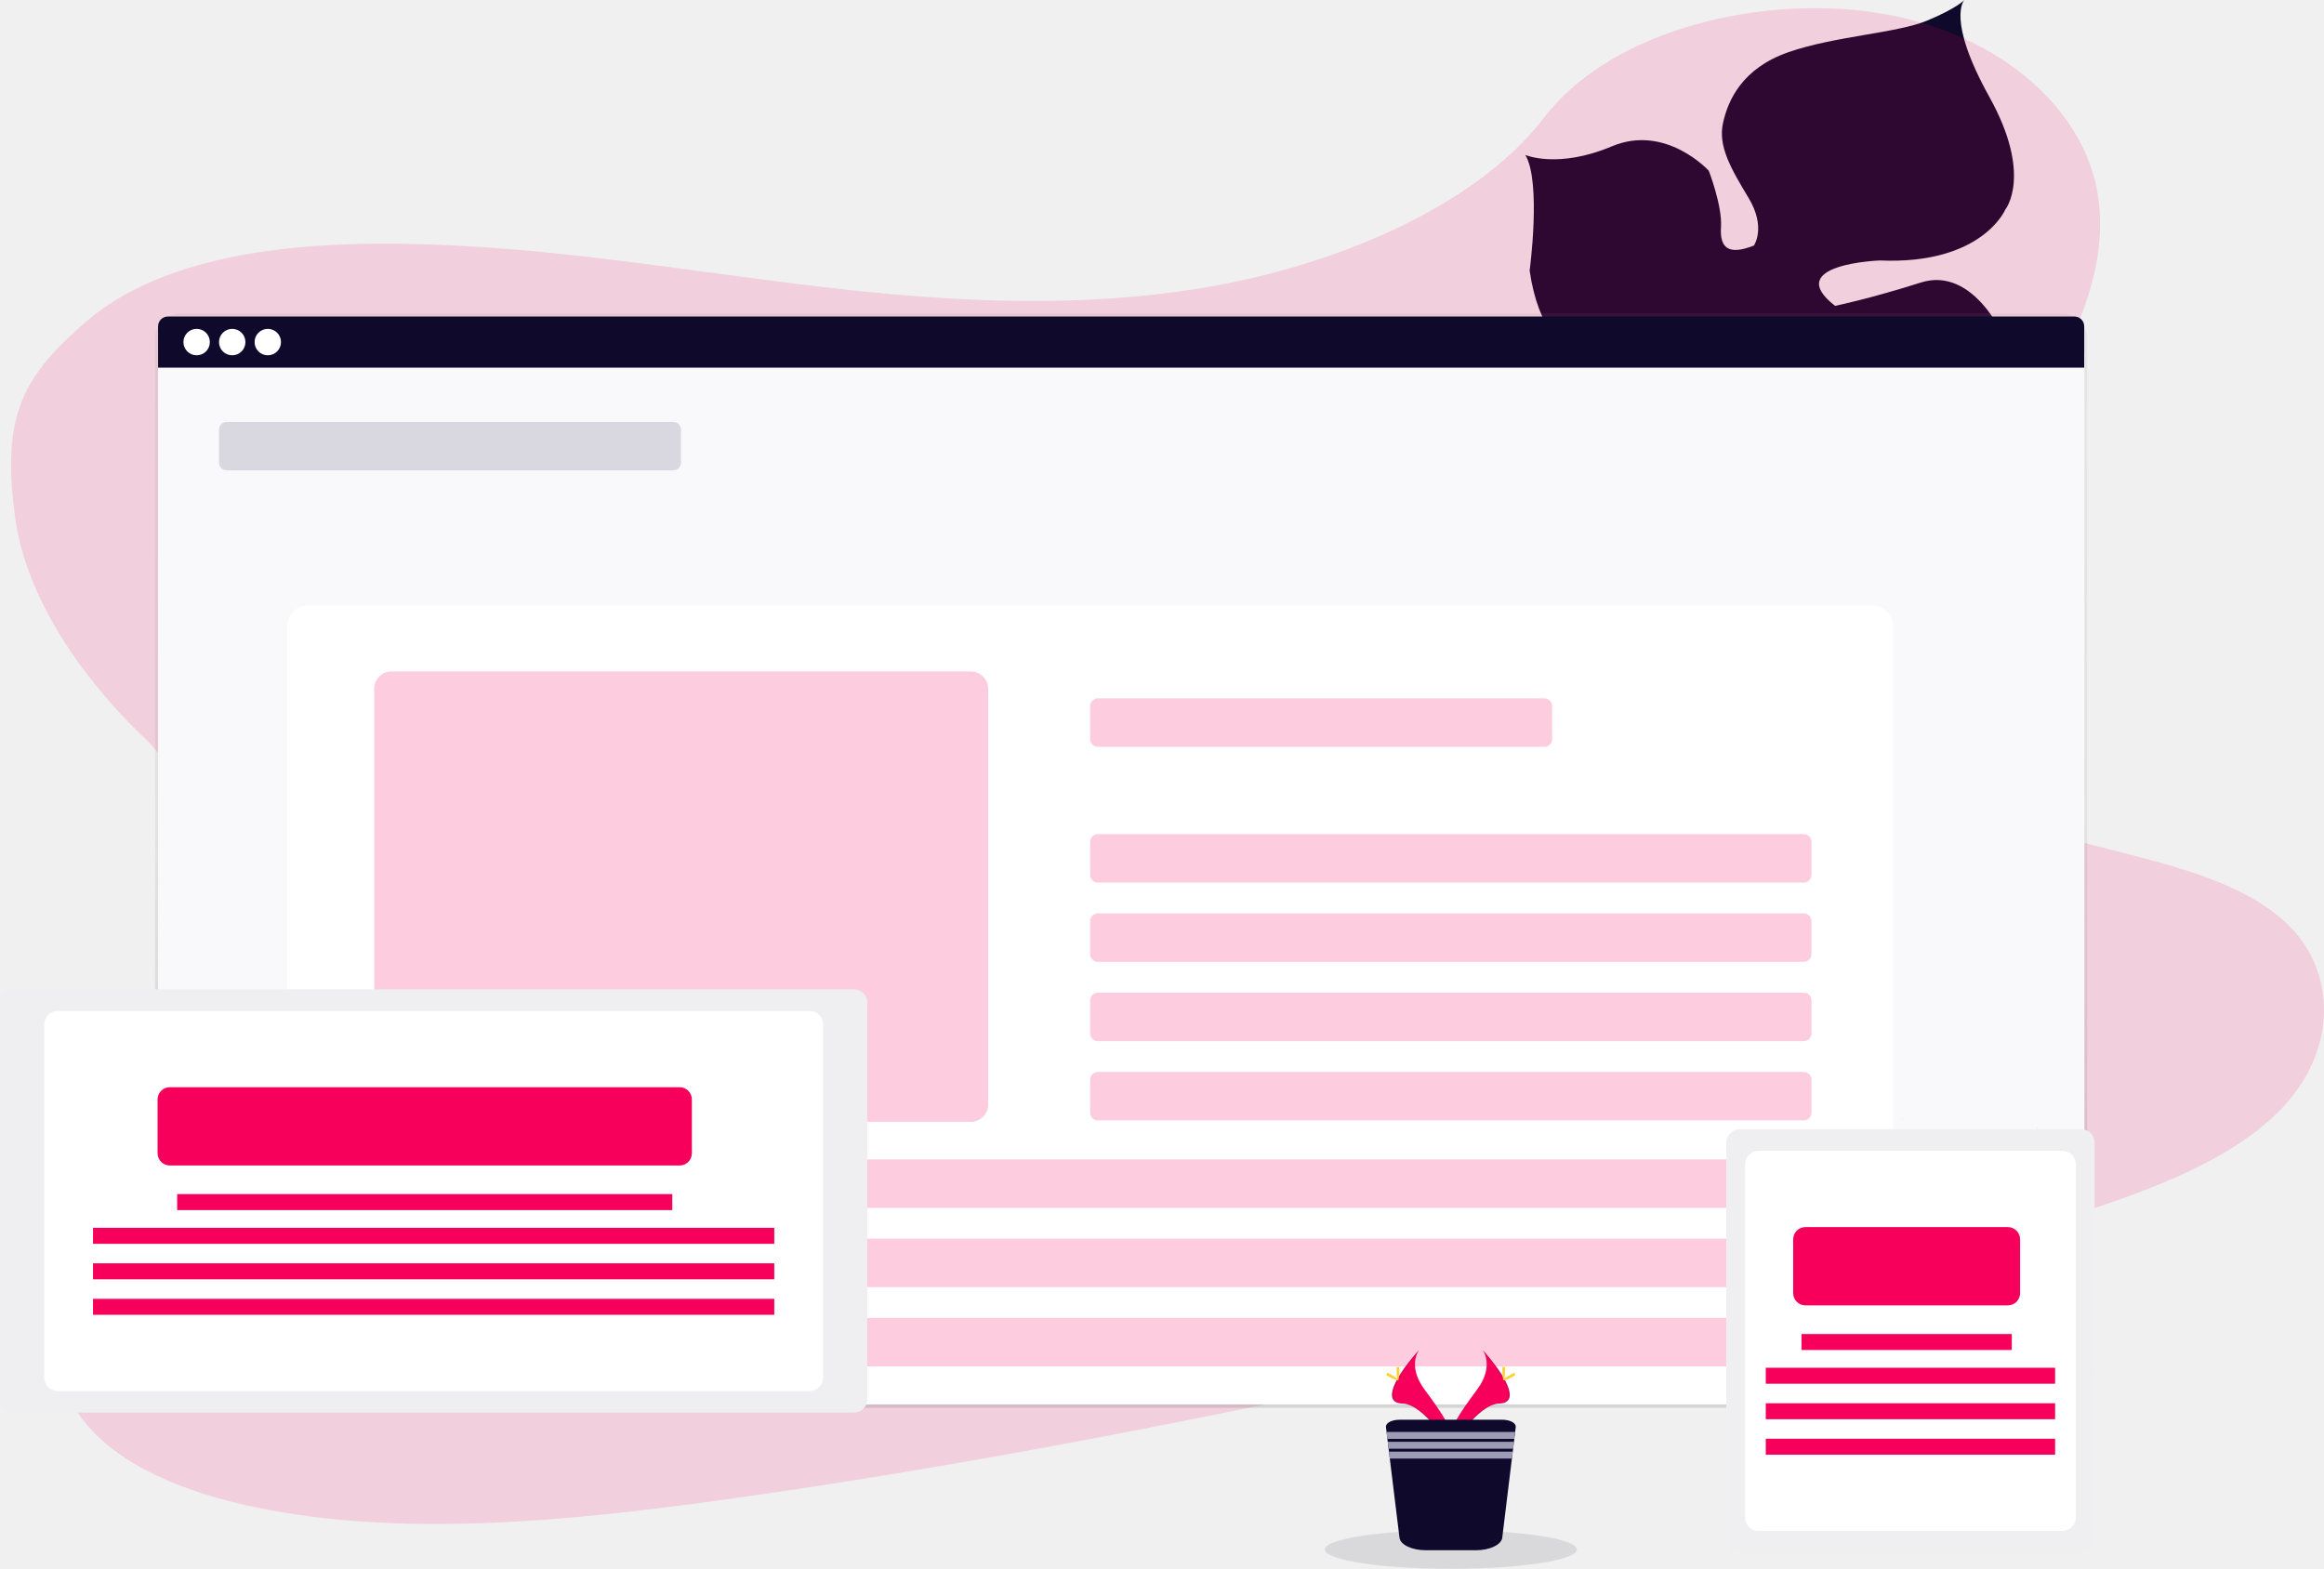
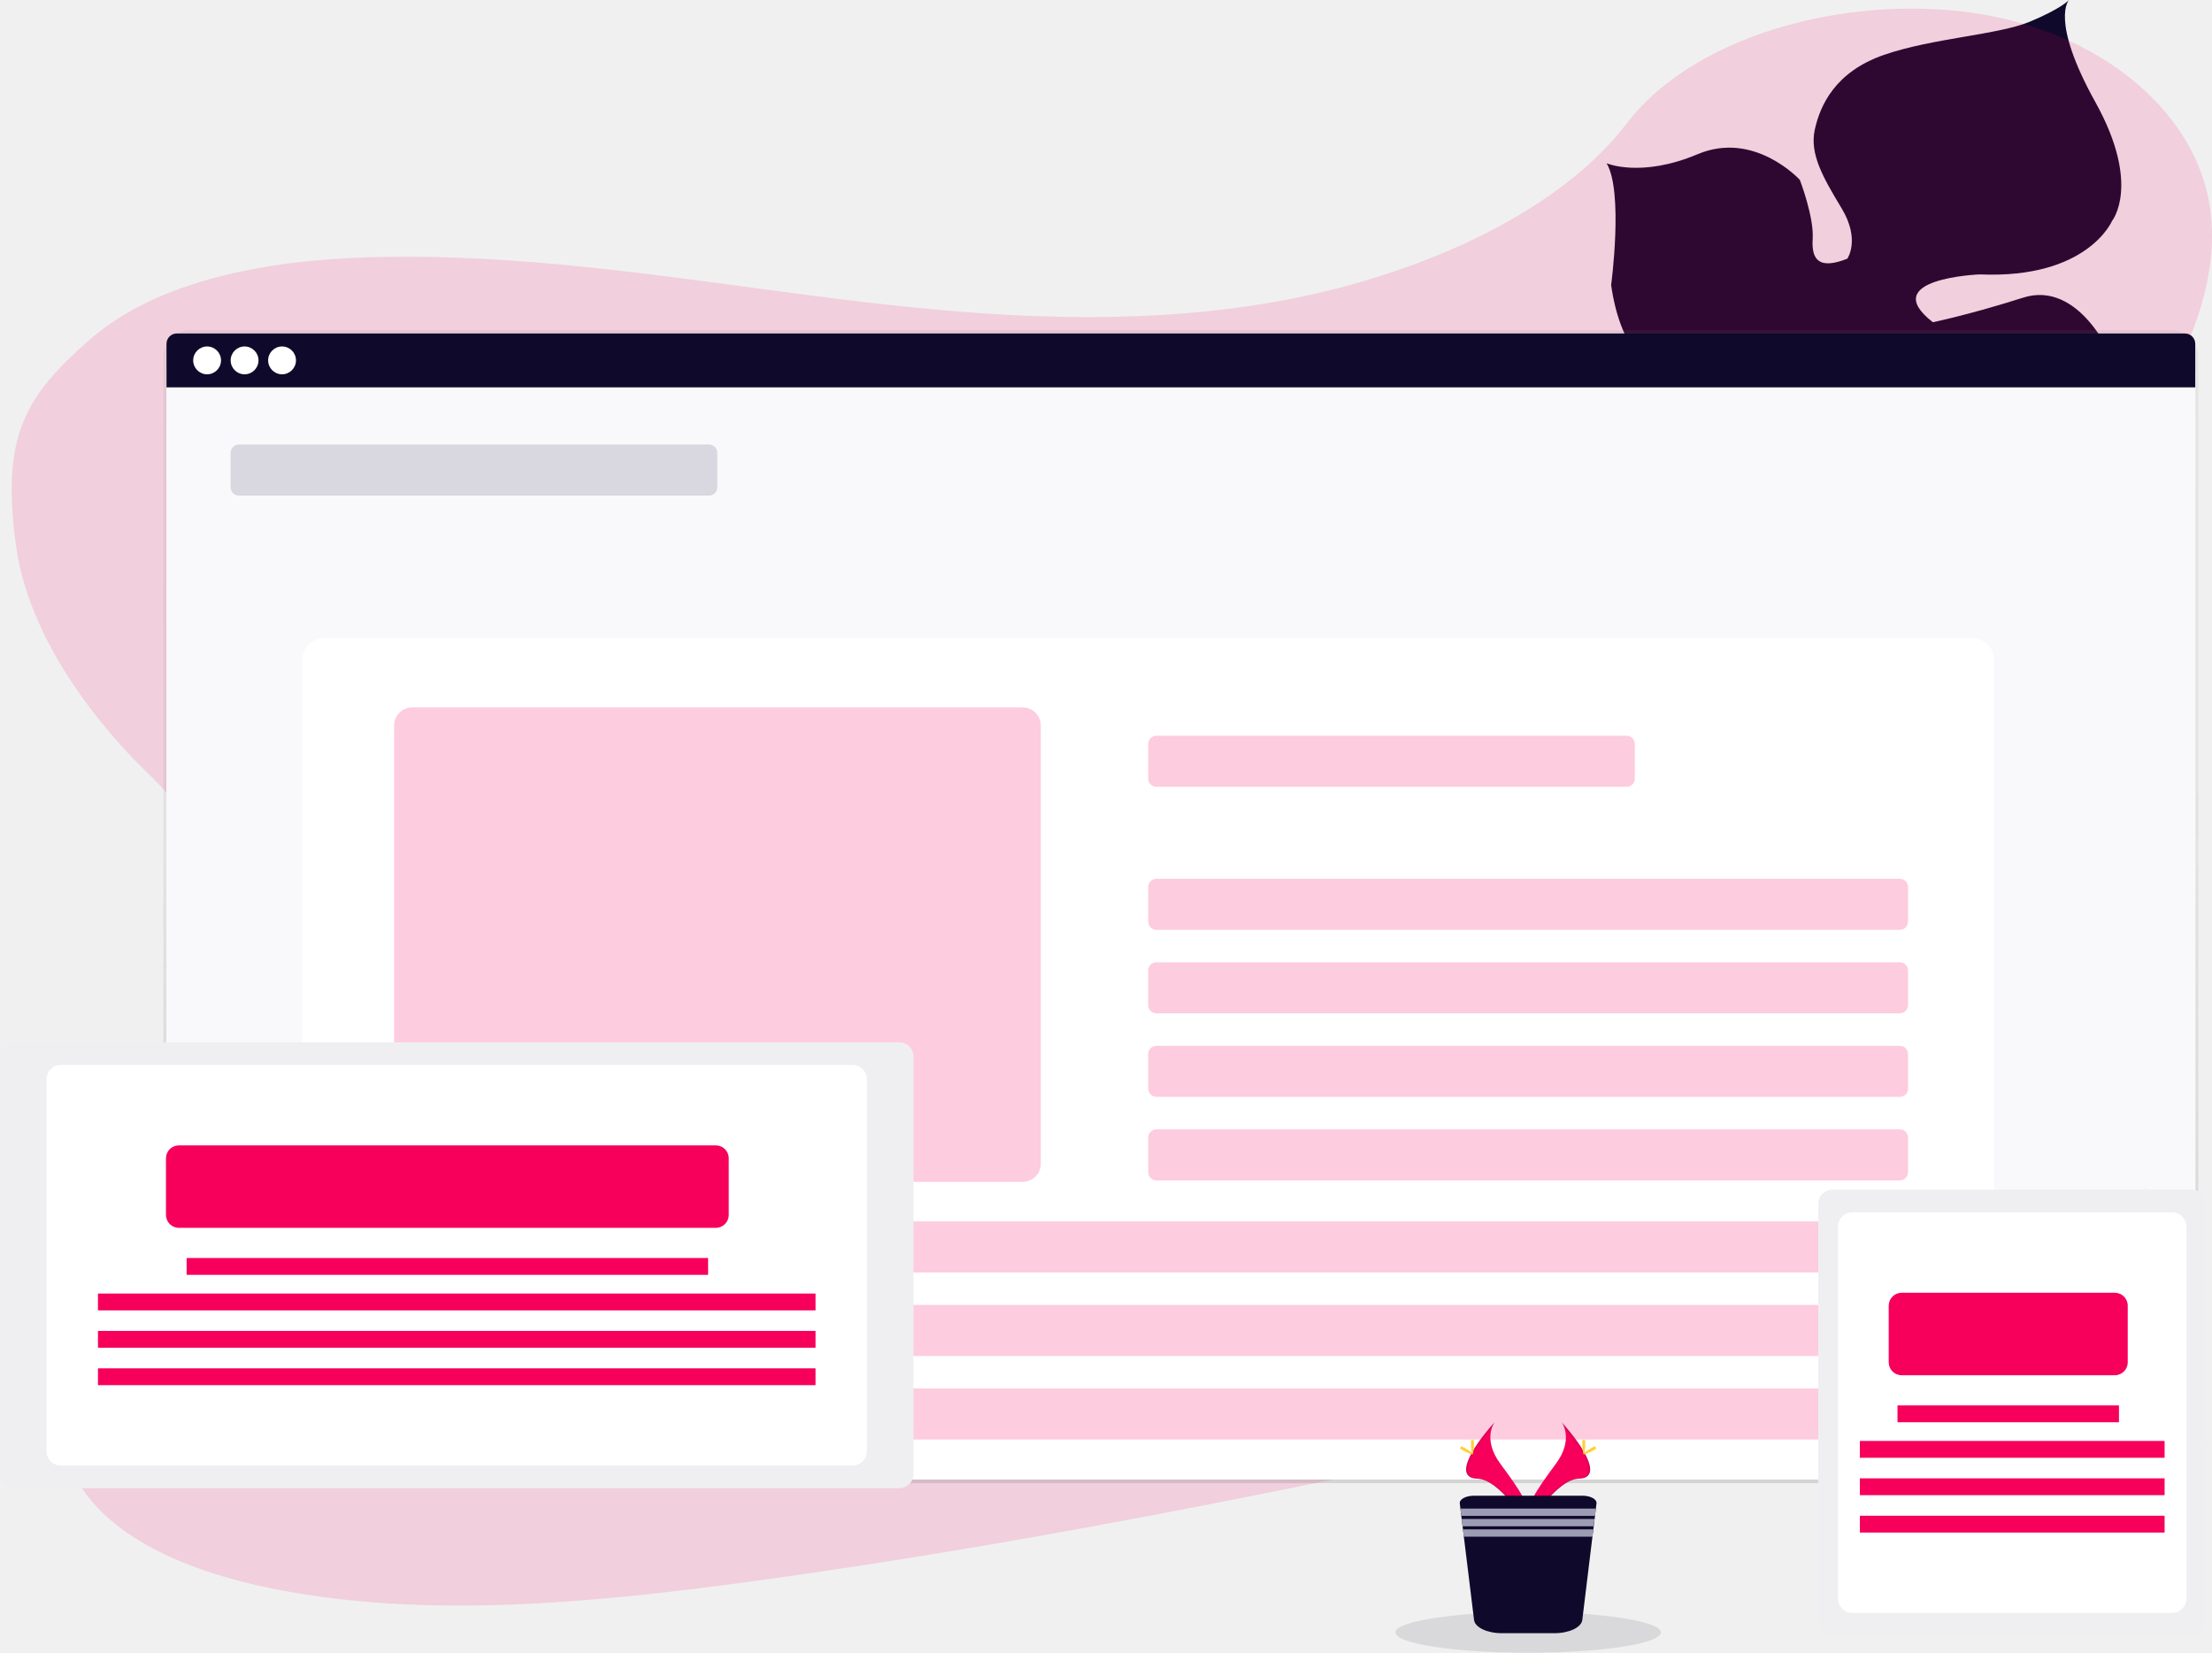
- <svg xmlns="http://www.w3.org/2000/svg" width="1143.129" height="771.76" viewBox="0 0 1143.129 771.76">
+ <svg xmlns="http://www.w3.org/2000/svg" width="1033.003" height="771.76" viewBox="0 0 1033.003 771.76">
  <defs>
    <linearGradient id="linear-gradient" x1="0.5" y1="1" x2="0.5" gradientUnits="objectBoundingBox">
      <stop offset="0" stop-color="gray" stop-opacity="0.251" />
      <stop offset="0.54" stop-color="gray" stop-opacity="0.122" />
      <stop offset="1" stop-color="gray" stop-opacity="0.102" />
    </linearGradient>
  </defs>
  <g id="undraw_content_vbqo" transform="translate(0 4.1)">
    <path id="Path_1" data-name="Path 1" d="M713.17,251.41s-14.07-5.71-58.81,14.82S604,284.14,592.44,281s-18-3.88-30.46-21c0,0-8.76-47.48-17.23-54.84s-44.5,4.19-44.5,4.19-43.19,9.91-51.42-47.81c0,0,5.84-43.51-2.11-56.86,0,0,16,6.93,42.54-4.25s47.69,12,47.69,12,6.68,17.3,6,27.61,3.53,14.18,16.17,9.2c0,0,6.2-8.83-2.59-23.42s-15.06-25.47-12.6-36.8,9.5-27,32.16-34.9,53.44-9.38,68.22-15.53,18.35-10.15,18.35-10.15S653.55,37.58,675,76.19s7.77,55.38,7.77,55.38-11.4,27.16-61.7,25c0,0-48.47,1.77-22,22.33,0,0,16.93-3.45,42.23-11.49s43.57,25.15,48.1,48.25S713.17,251.41,713.17,251.41Z" transform="translate(303.57 -32.54)" fill="#0f092b" />
    <path id="Path_4" data-name="Path 4" d="M557.78,179.88l.29.5c-27.1,33.83-28.89,86.36-29,86.82l-5.72-6.6C523.47,260.14,530.49,213.94,557.78,179.88Z" transform="translate(-28.43 -18.54)" fill="#444053" />
    <path id="Path_6" data-name="Path 6" d="M677.12,249.05S661,238.21,662.9,225.58" transform="translate(-28.43 -18.54)" fill="none" stroke="#444053" stroke-miterlimit="10" stroke-width="1" />
    <path id="Path_7" data-name="Path 7" d="M652.43,263.06s-23-8.36-25.32-41.11" transform="translate(-28.43 -18.54)" fill="none" stroke="#444053" stroke-miterlimit="10" stroke-width="1" />
    <path id="Path_8" data-name="Path 8" d="M615.3,271.54s-22-18.25-14.69-50.13" transform="translate(-28.43 -18.54)" fill="none" stroke="#444053" stroke-miterlimit="10" stroke-width="1" />
    <path id="Path_9" data-name="Path 9" d="M570.68,262.62s-14.65-30.71-1.62-50.69" transform="translate(-28.43 -18.54)" fill="none" stroke="#444053" stroke-miterlimit="10" stroke-width="1" />
    <path id="Path_10" data-name="Path 10" d="M682.12,212.82s-16.65,5.28-13.08,14" transform="translate(-28.43 -18.54)" fill="none" stroke="#444053" stroke-miterlimit="10" stroke-width="1" />
    <path id="Path_11" data-name="Path 11" d="M662,182.61s-22.27,7.07-22.8,38.57" transform="translate(-28.43 -18.54)" fill="none" stroke="#444053" stroke-miterlimit="10" stroke-width="1" />
    <path id="Path_12" data-name="Path 12" d="M631,175.34s-20.26,25-18.77,47.75" transform="translate(-28.43 -18.54)" fill="none" stroke="#444053" stroke-miterlimit="10" stroke-width="1" />
    <path id="Path_13" data-name="Path 13" d="M595.48,185.15s-20.13,19.24-17.56,29.95" transform="translate(-28.43 -18.54)" fill="none" stroke="#444053" stroke-miterlimit="10" stroke-width="1" />
    <path id="Path_14" data-name="Path 14" d="M583.34,178.35s-18.88,3.39-21.52-2.81" transform="translate(-28.43 -18.54)" fill="none" stroke="#444053" stroke-miterlimit="10" stroke-width="1" />
    <path id="Path_19" data-name="Path 19" d="M615.47,111.01" transform="translate(-28.43 -18.54)" fill="none" stroke="#444053" stroke-miterlimit="10" stroke-width="0.75" />
    <path id="Path_23" data-name="Path 23" d="M478.52,202.75s30.54,2.62,44.63-13.14" transform="translate(-28.43 -18.54)" fill="none" stroke="#444053" stroke-miterlimit="10" stroke-width="1" />
-     <path id="Path_28" data-name="Path 28" d="M620.4,156c-40.055,6.681-80.145,7.6-120,5.534-30.791-1.594-61.527-5.016-91.748-8.914-68.84-8.88-137.52-20.22-209.07-18-46,1.44-97.17,10.48-129,38.22-30.62,26.69-41.622,45.332-34.71,96.18s48.87,94.4,62.36,107.21c47,44.58,33.67,113.64,3.91,172.12-14,27.44-31.11,54.37-40.5,82.5S51.32,689.28,69,712.57c17.54,23.09,51.09,36.39,86,43.52,70.89,14.47,149.57,7,225.67-3.39,168.44-23.11,335-60.49,501.08-97.8,61.47-13.8,123.21-27.68,182.35-48,32.84-11.26,66.25-25.43,87.28-47.84,26.69-28.45,26.93-67.72.56-91.54-44.24-40-143.21-32.48-177.6-78-18.94-25-11.23-58.62,3.24-88.17,31-63.4,91.75-125.65,83-189.36-6-43.76-48.38-80.4-104.68-90.53-59-10.61-134.41,7.11-167.78,50.62C753.76,117,683.44,145.5,620.4,156Z" transform="translate(-28.43 -18.54)" fill="#f6005c" opacity="0.137" />
+     <path id="Path_28" data-name="Path 28" d="M620.4,156c-40.055,6.681-80.145,7.6-120,5.534-30.791-1.594-61.527-5.016-91.748-8.914-68.84-8.88-137.52-20.22-209.07-18-46,1.44-97.17,10.48-129,38.22-30.62,26.69-41.622,45.332-34.71,96.18s48.87,94.4,62.36,107.21c47,44.58,33.67,113.64,3.91,172.12-14,27.44-31.11,54.37-40.5,82.5S51.32,689.28,69,712.57c17.54,23.09,51.09,36.39,86,43.52,70.89,14.47,149.57,7,225.67-3.39,168.44-23.11,335-60.49,501.08-97.8,61.47-13.8,124.091-223.684,92.59-265.38-18.94-25-11.23-58.62,3.24-88.17,31-63.4,91.75-125.65,83-189.36-6-43.76-48.38-80.4-104.68-90.53-59-10.61-134.41,7.11-167.78,50.62C753.76,117,683.44,145.5,620.4,156Z" transform="translate(-28.43 -18.54)" fill="#f6005c" opacity="0.137" />
    <rect id="Rectangle_1" data-name="Rectangle 1" width="950.33" height="538.33" rx="12.49" transform="translate(76.29 150.11)" fill="url(#linear-gradient)" />
    <rect id="Rectangle_2" data-name="Rectangle 2" width="947.42" height="528.97" rx="12.49" transform="translate(77.8 157.68)" fill="#fff" />
    <rect id="Rectangle_3" data-name="Rectangle 3" width="947.42" height="528.97" rx="12.49" transform="translate(77.8 157.68)" fill="#fff" />
    <rect id="Rectangle_4" data-name="Rectangle 4" width="947.42" height="528.97" rx="12.49" transform="translate(77.8 157.68)" fill="#5a5773" opacity="0.04" />
    <path id="Path_29" data-name="Path 29" d="M1048.84,170.15H111a4.81,4.81,0,0,0-4.81,4.81V195.3h947.42V175a4.81,4.81,0,0,0-4.77-4.85Z" transform="translate(-28.43 -18.54)" fill="#0f092b" />
    <g id="buttons">
      <circle id="Ellipse_3" data-name="Ellipse 3" cx="6.5" cy="6.5" r="6.5" transform="translate(90.22 157.68)" fill="#fff" />
      <circle id="Ellipse_4" data-name="Ellipse 4" cx="6.5" cy="6.5" r="6.5" transform="translate(107.72 157.68)" fill="#fff" />
      <circle id="Ellipse_5" data-name="Ellipse 5" cx="6.5" cy="6.5" r="6.5" transform="translate(125.22 157.68)" fill="#fff" />
    </g>
    <rect id="Rectangle_5" data-name="Rectangle 5" width="790" height="392.78" rx="10.19" transform="translate(141.22 293.86)" fill="#fff" />
    <rect id="Rectangle_6" data-name="Rectangle 6" width="227.24" height="23.85" rx="3.86" transform="translate(107.72 203.45)" fill="#5a5773" opacity="0.2" />
    <rect id="Rectangle_7" data-name="Rectangle 7" width="227.24" height="23.85" rx="3.86" transform="translate(536.22 339.45)" fill="#f6005c" opacity="0.2" />
    <rect id="Rectangle_8" data-name="Rectangle 8" width="354.83" height="23.85" rx="3.86" transform="translate(536.22 406.23)" fill="#f6005c" opacity="0.2" />
    <rect id="Rectangle_9" data-name="Rectangle 9" width="354.83" height="23.85" rx="3.86" transform="translate(536.22 445.23)" fill="#f6005c" opacity="0.2" />
    <rect id="Rectangle_10" data-name="Rectangle 10" width="354.83" height="23.85" rx="3.86" transform="translate(536.22 484.23)" fill="#f6005c" opacity="0.2" />
    <rect id="Rectangle_11" data-name="Rectangle 11" width="354.83" height="23.85" rx="3.86" transform="translate(536.22 523.23)" fill="#f6005c" opacity="0.2" />
    <rect id="Rectangle_12" data-name="Rectangle 12" width="707" height="23.85" rx="3.86" transform="translate(184.05 566.23)" fill="#f6005c" opacity="0.2" />
    <rect id="Rectangle_13" data-name="Rectangle 13" width="707" height="23.85" rx="3.86" transform="translate(184.05 605.23)" fill="#f6005c" opacity="0.2" />
    <rect id="Rectangle_14" data-name="Rectangle 14" width="707" height="23.85" rx="3.86" transform="translate(184.05 644.23)" fill="#f6005c" opacity="0.2" />
    <path id="Path_30" data-name="Path 30" d="M757.73,678.54s5.93,7.75-2.74,19.46-15.81,21.59-12.92,28.89c0,0,13.07-21.74,23.72-22S769.44,691.61,757.73,678.54Z" transform="translate(-28.43 -18.54)" fill="#f6005c" />
    <path id="Path_31" data-name="Path 31" d="M757.73,678.54a9.6,9.6,0,0,1,1.21,2.43c10.39,12.2,15.92,23.59,5.94,23.87-9.3.27-20.46,16.9-23.13,21.09a7.707,7.707,0,0,0,.32,1s13.07-21.74,23.72-22S769.44,691.61,757.73,678.54Z" transform="translate(-28.43 -18.54)" opacity="0.1" />
    <path id="Path_32" data-name="Path 32" d="M768.75,688.42c0,2.73-.3,4.94-.68,4.94s-.68-2.21-.68-4.94.38-1.44.76-1.44S768.75,685.69,768.75,688.42Z" transform="translate(-28.43 -18.54)" fill="#ffd037" />
    <path id="Path_33" data-name="Path 33" d="M772.54,691.68c-2.4,1.3-4.49,2.09-4.67,1.76s1.62-1.66,4-3,1.45-.36,1.63,0S774.93,690.37,772.54,691.68Z" transform="translate(-28.43 -18.54)" fill="#ffd037" />
    <path id="Path_34" data-name="Path 34" d="M726.41,678.54s-5.93,7.75,2.73,19.46,15.82,21.59,12.93,28.89c0,0-13.08-21.74-23.72-22S714.7,691.61,726.41,678.54Z" transform="translate(-28.43 -18.54)" fill="#f6005c" />
-     <path id="Path_35" data-name="Path 35" d="M726.41,678.54a9.388,9.388,0,0,0-1.22,2.43c-10.38,12.2-15.91,23.59-5.93,23.87,9.3.27,20.45,16.9,23.12,21.09a7.665,7.665,0,0,1-.31,1s-13.08-21.74-23.72-22S714.7,691.61,726.41,678.54Z" transform="translate(-28.43 -18.54)" opacity="0.1" />
+     <path id="Path_35" data-name="Path 35" d="M726.41,678.54a9.391,9.391,0,0,0-1.22,2.43c-10.38,12.2-15.91,23.59-5.93,23.87,9.3.27,20.45,16.9,23.12,21.09a7.656,7.656,0,0,1-.31,1s-13.08-21.74-23.72-22S714.7,691.61,726.41,678.54Z" transform="translate(-28.43 -18.54)" opacity="0.1" />
    <path id="Path_36" data-name="Path 36" d="M715.38,688.42c0,2.73.31,4.94.69,4.94s.68-2.21.68-4.94S716.37,687,716,687,715.38,685.69,715.38,688.42Z" transform="translate(-28.43 -18.54)" fill="#ffd037" />
    <path id="Path_37" data-name="Path 37" d="M711.6,691.68c2.4,1.3,4.49,2.09,4.67,1.76s-1.62-1.66-4-3-1.45-.36-1.63,0S709.2,690.37,711.6,691.68Z" transform="translate(-28.43 -18.54)" fill="#ffd037" />
    <ellipse id="Ellipse_6" data-name="Ellipse 6" cx="62" cy="9.51" rx="62" ry="9.51" transform="translate(651.64 748.64)" fill="#0f092b" opacity="0.1" />
    <path id="Path_38" data-name="Path 38" d="M774,716.44l-.3,2.42-.41,3.42-.18,1.43-.41,3.42-.18,1.43-.42,3.41-4.74,38.9c-.43,3.47-6.1,6.18-13,6.18H729.74c-6.85,0-12.51-2.71-12.93-6.18L712.05,732l-.41-3.41-.18-1.43-.42-3.42-.17-1.43-.42-3.42-.3-2.42c-.23-2,2.84-3.62,6.71-3.62h50.42C771.15,712.82,774.22,714.47,774,716.44Z" transform="translate(-28.43 -18.54)" fill="#0f092b" />
    <path id="Path_39" data-name="Path 39" d="M745.25,700.32l-.41,3.42h-62.4l-.42-3.42Z" fill="#9d9cb5" />
    <path id="Path_40" data-name="Path 40" d="M744.66,705.16l-.41,3.42H683.03l-.42-3.42Z" fill="#9d9cb5" />
    <path id="Path_41" data-name="Path 41" d="M744.07,710.01l-.42,3.42H683.62l-.41-3.42Z" fill="#9d9cb5" />
    <rect id="Rectangle_15" data-name="Rectangle 15" width="302" height="221.54" rx="8.5" transform="translate(184.05 326.22)" fill="#f6005c" opacity="0.2" />
    <path id="Path_43" data-name="Path 43" d="M978.65,598.81s3.43-18,14.44-18l8.06,16.57-5.37,3.7S984.11,601.4,978.65,598.81Z" transform="translate(-28.43 -18.54)" fill="#65617d" />
-     <path id="Path_44" data-name="Path 44" d="M1001.15,597.33l-5.37,3.7s-8.21.26-14.08-1.18a16.237,16.237,0,0,1-3.05-1l.06-.29v-.06a40,40,0,0,1,2.08-6.6c.34-.81.72-1.64,1.14-2.47,1.61-3.1,3.88-6.15,7-7.65a9.489,9.489,0,0,1,3.67-1h.49l.18.37,2.72,5.6Z" transform="translate(-28.43 -18.54)" opacity="0.1" />
-     <path id="Path_48" data-name="Path 48" d="M990.78,580.3s-.93,11.29-8,11.48c0,0-2-1.2-4.68-3.21l-.6-.77a9.21,9.21,0,0,0,3.86,1,5.21,5.21,0,0,0,5-3.17,40,40,0,0,0,2-4.49,13.987,13.987,0,0,0,.71-2.77Z" transform="translate(-28.43 -18.54)" opacity="0.1" />
-     <path id="Path_49" data-name="Path 49" d="M987.72,600.76l-1.58-2-5.33-6.86-2.71-3.51a9.13,9.13,0,0,0,3.85,1,5.18,5.18,0,0,0,5-3.17,39.188,39.188,0,0,0,1.95-4.48c.88-2.5.86-3.78.55-4.22a24.708,24.708,0,0,1,3.06,2.72h0l.51.48.19.38,2.79,5.4a1.446,1.446,0,0,1,0,.23C996.2,588.43,997.1,599.22,987.72,600.76Z" transform="translate(-28.43 -18.54)" fill="#e7effd" />
-     <path id="Path_70" data-name="Path 70" d="M1001.15,597.33l-5.37,3.7s-8.21.26-14.08-1.18l-3-1.33-.6-.26.62.2a12.26,12.26,0,0,0,7.41.26c7.6-2.56,6.76-15.1,6.46-17.94a2.622,2.622,0,0,0-.06-.54h0v.07a5,5,0,0,0,.35.49l.34.36h0L996,586.5a1.446,1.446,0,0,1,0,.23Z" transform="translate(-28.43 -18.54)" opacity="0.1" />
+     <path id="Path_44" data-name="Path 44" d="M1001.15,597.33l-5.37,3.7s-8.21.26-14.08-1.18a16.231,16.231,0,0,1-3.05-1l.06-.29v-.06a40,40,0,0,1,2.08-6.6c.34-.81.72-1.64,1.14-2.47,1.61-3.1,3.88-6.15,7-7.65a9.488,9.488,0,0,1,3.67-1h.49l.18.37,2.72,5.6Z" transform="translate(-28.43 -18.54)" opacity="0.1" />
+     <path id="Path_48" data-name="Path 48" d="M990.78,580.3s-.93,11.29-8,11.48c0,0-2-1.2-4.68-3.21l-.6-.77a9.21,9.21,0,0,0,3.86,1,5.21,5.21,0,0,0,5-3.17,40,40,0,0,0,2-4.49,14,14,0,0,0,.71-2.77Z" transform="translate(-28.43 -18.54)" opacity="0.1" />
+     <path id="Path_49" data-name="Path 49" d="M987.72,600.76l-1.58-2-5.33-6.86-2.71-3.51a9.13,9.13,0,0,0,3.85,1,5.18,5.18,0,0,0,5-3.17,39.209,39.209,0,0,0,1.95-4.48c.88-2.5.86-3.78.55-4.22a24.715,24.715,0,0,1,3.06,2.72h0l.51.48.19.38,2.79,5.4a1.439,1.439,0,0,1,0,.23C996.2,588.43,997.1,599.22,987.72,600.76Z" transform="translate(-28.43 -18.54)" fill="#e7effd" />
+     <path id="Path_70" data-name="Path 70" d="M1001.15,597.33l-5.37,3.7s-8.21.26-14.08-1.18l-3-1.33-.6-.26.62.2a12.26,12.26,0,0,0,7.41.26c7.6-2.56,6.76-15.1,6.46-17.94a2.625,2.625,0,0,0-.06-.54h0v.07a5,5,0,0,0,.35.49l.34.36h0L996,586.5a1.447,1.447,0,0,1,0,.23Z" transform="translate(-28.43 -18.54)" opacity="0.1" />
    <path id="Path_79" data-name="Path 79" d="M1032,768.49s-5.74,1.67-.18,5S1032,768.49,1032,768.49Z" transform="translate(-28.43 -18.54)" opacity="0.1" />
-     <path id="Path_81" data-name="Path 81" d="M1058.73,690.08l-.1.92L1050,713.6s-1.39,6.85-2.59,10.74a70.549,70.549,0,0,0-1.81,8l7.64-47.37Z" transform="translate(-28.43 -18.54)" opacity="0.1" />
+     <path id="Path_81" data-name="Path 81" d="M1058.73,690.08l-.1.92L1050,713.6s-1.39,6.85-2.59,10.74a70.519,70.519,0,0,0-1.81,8l7.64-47.37Z" transform="translate(-28.43 -18.54)" opacity="0.1" />
    <path id="Path_85" data-name="Path 85" d="M1014.29,575.67s-5.92,7.22-3.52,10S1014.29,575.67,1014.29,575.67Z" transform="translate(-28.43 -18.54)" opacity="0.1" />
    <path id="Path_99" data-name="Path 99" d="M1030.72,568.26s0,21.11-1.8,23.19S1030.72,568.26,1030.72,568.26Z" transform="translate(-28.43 -18.54)" opacity="0.1" />
    <circle id="Ellipse_7" data-name="Ellipse 7" cx="0.23" cy="0.23" r="0.23" transform="translate(935.28 546.03)" fill="#e6e8ec" />
    <rect id="Rectangle_16" data-name="Rectangle 16" width="181.18" height="208.22" rx="6.61" transform="translate(849.12 551.42)" fill="#fff" />
    <rect id="Rectangle_17" data-name="Rectangle 17" width="181.18" height="208.22" rx="6.61" transform="translate(849.12 551.42)" fill="#5a5773" opacity="0.1" />
    <rect id="Rectangle_18" data-name="Rectangle 18" width="162.7" height="186.98" rx="6.61" transform="translate(858.36 562.04)" fill="#fff" />
    <rect id="Rectangle_19" data-name="Rectangle 19" width="111.62" height="38.52" rx="6.03" transform="translate(882.03 599.54)" fill="#f6005c" />
    <rect id="Rectangle_20" data-name="Rectangle 20" width="103.43" height="7.86" transform="translate(886.13 652.15)" fill="#f6005c" />
    <rect id="Rectangle_21" data-name="Rectangle 21" width="142.32" height="7.86" transform="translate(868.55 668.74)" fill="#f6005c" />
    <rect id="Rectangle_22" data-name="Rectangle 22" width="142.32" height="7.86" transform="translate(868.55 686.2)" fill="#f6005c" />
    <rect id="Rectangle_23" data-name="Rectangle 23" width="142.32" height="7.86" transform="translate(868.55 703.66)" fill="#f6005c" />
    <rect id="Rectangle_24" data-name="Rectangle 24" width="426.61" height="208.22" rx="6.61" transform="translate(0 482.59)" fill="#fff" />
    <rect id="Rectangle_25" data-name="Rectangle 25" width="426.61" height="208.22" rx="6.61" transform="translate(0 482.59)" fill="#5a5773" opacity="0.1" />
    <rect id="Rectangle_26" data-name="Rectangle 26" width="383.08" height="186.98" rx="6.61" transform="translate(21.76 493.21)" fill="#fff" />
    <rect id="Rectangle_27" data-name="Rectangle 27" width="262.81" height="38.52" rx="6.03" transform="translate(77.51 530.72)" fill="#f6005c" />
    <rect id="Rectangle_28" data-name="Rectangle 28" width="243.53" height="7.86" transform="translate(87.15 583.32)" fill="#f6005c" />
    <rect id="Rectangle_29" data-name="Rectangle 29" width="335.1" height="7.86" transform="translate(45.75 599.91)" fill="#f6005c" />
    <rect id="Rectangle_30" data-name="Rectangle 30" width="335.1" height="7.86" transform="translate(45.75 617.37)" fill="#f6005c" />
    <rect id="Rectangle_31" data-name="Rectangle 31" width="335.1" height="7.86" transform="translate(45.75 634.83)" fill="#f6005c" />
  </g>
</svg>
